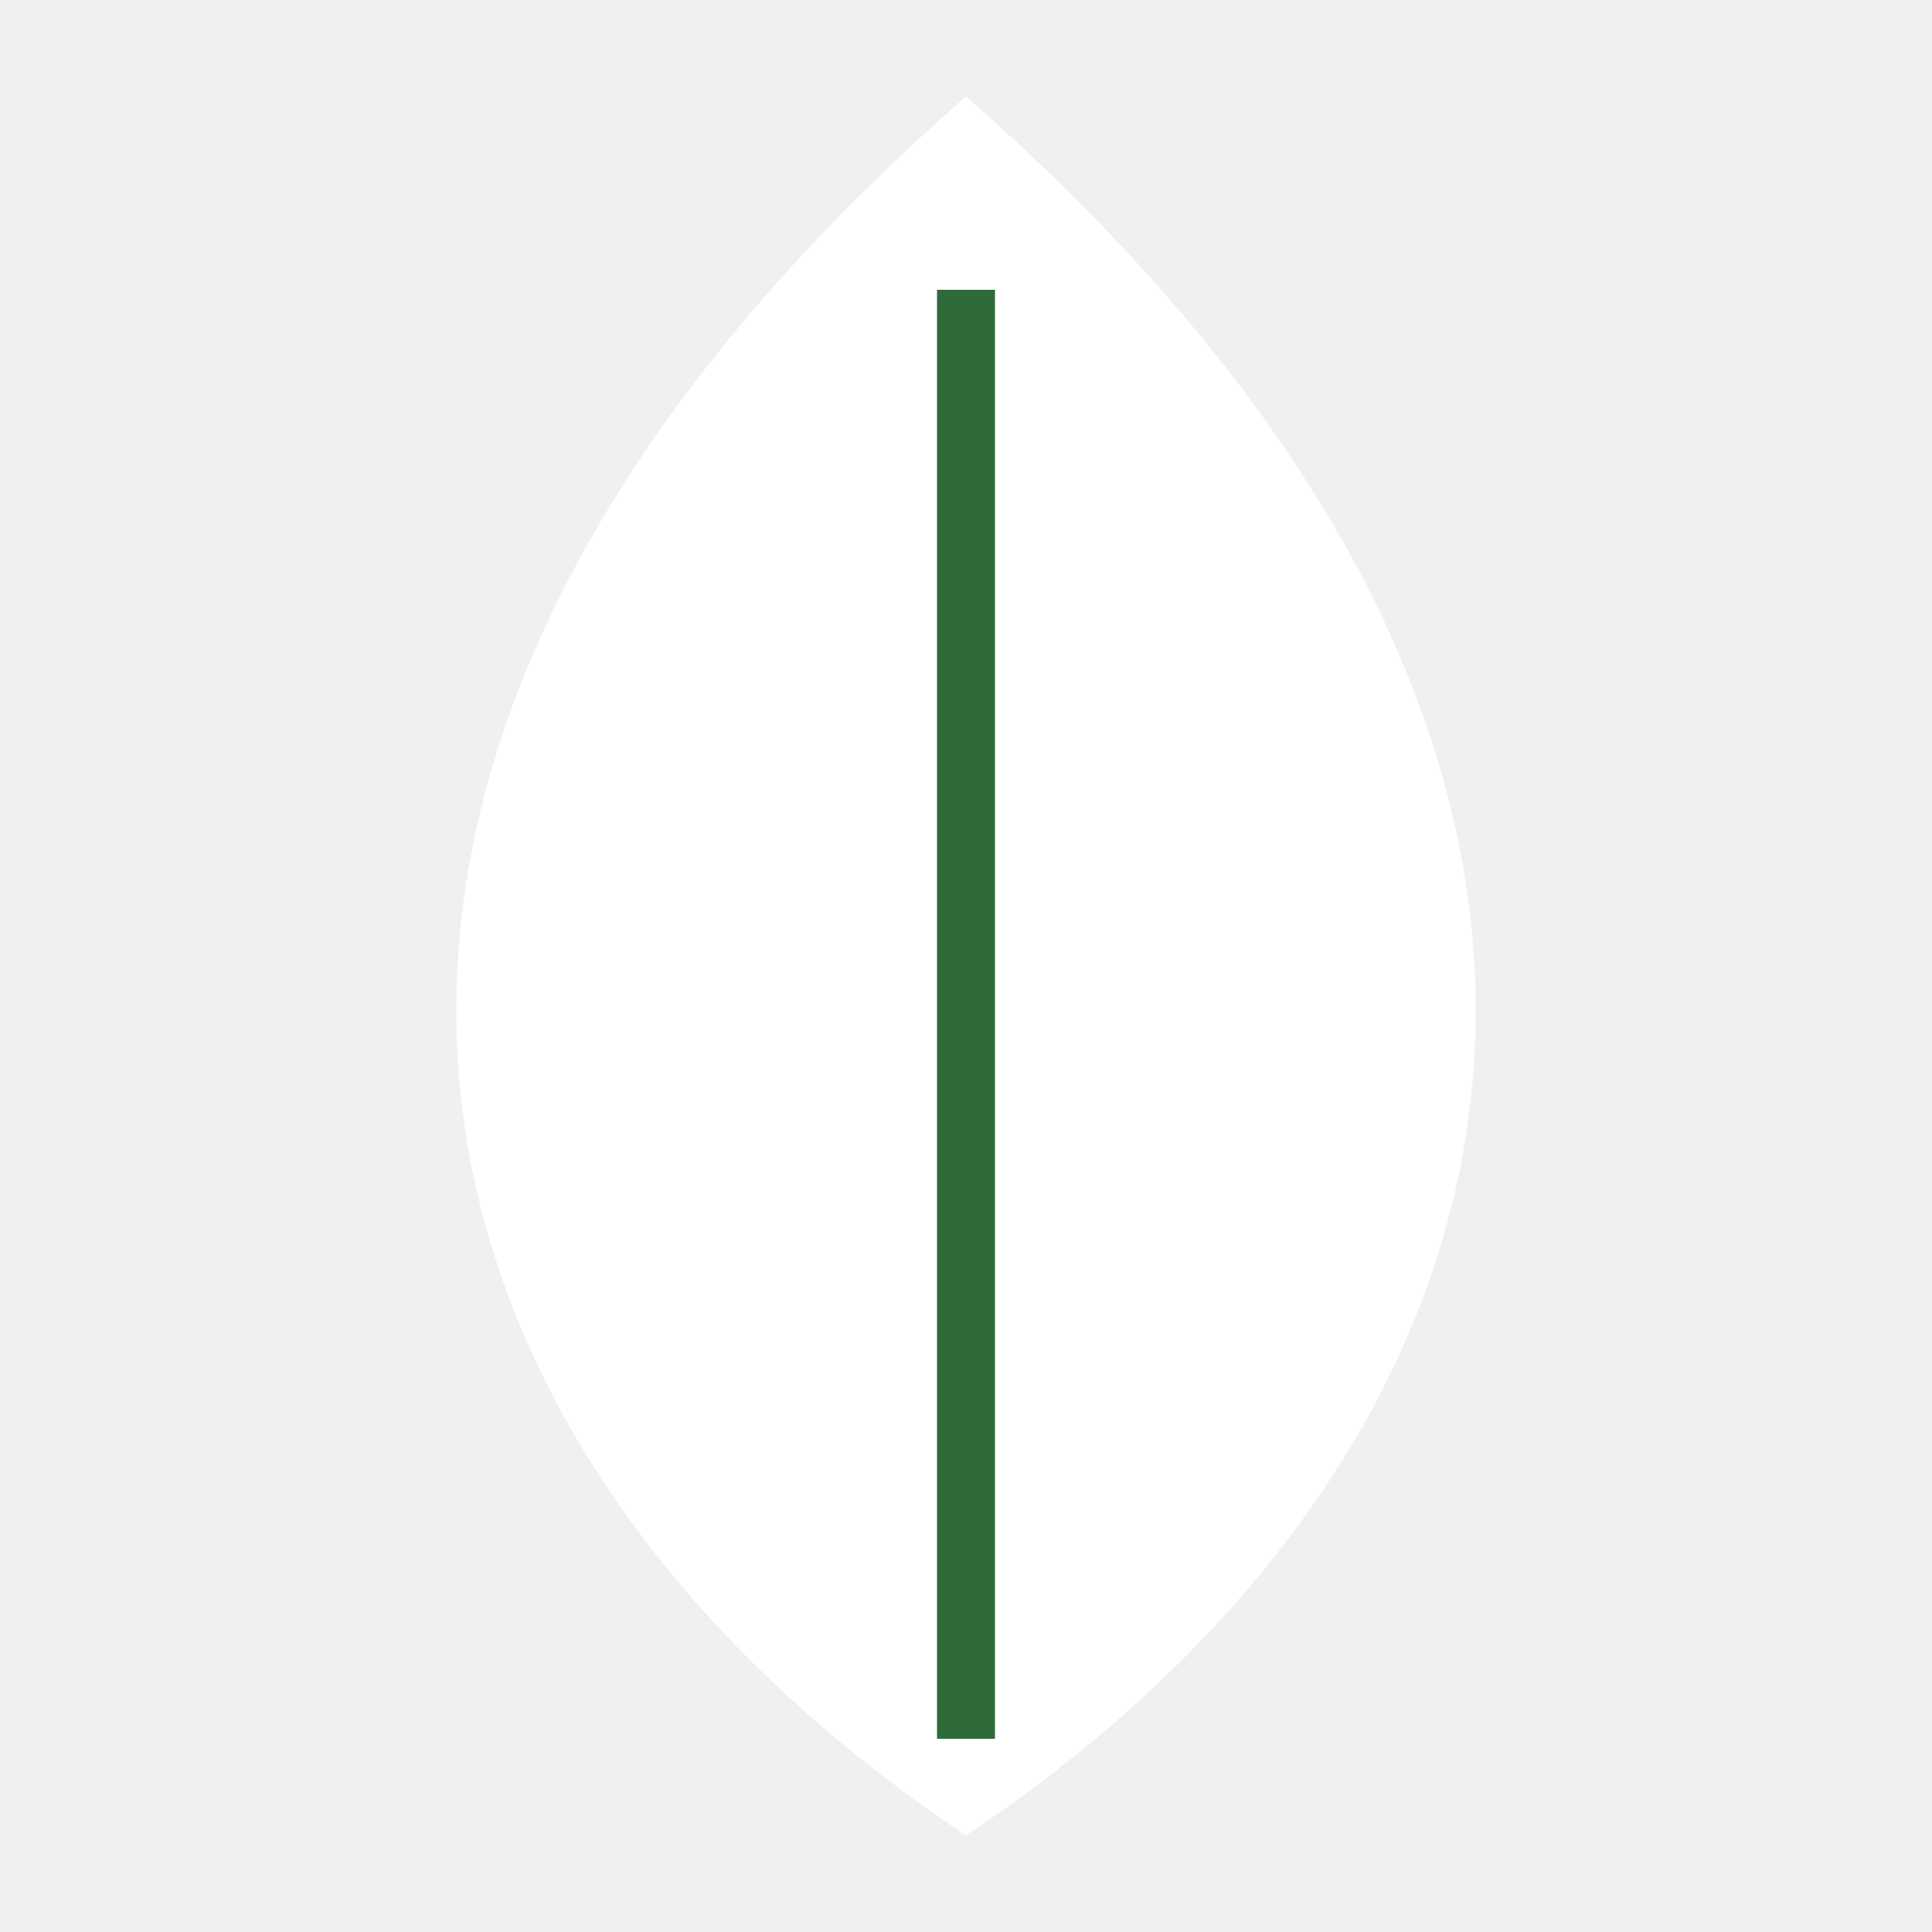
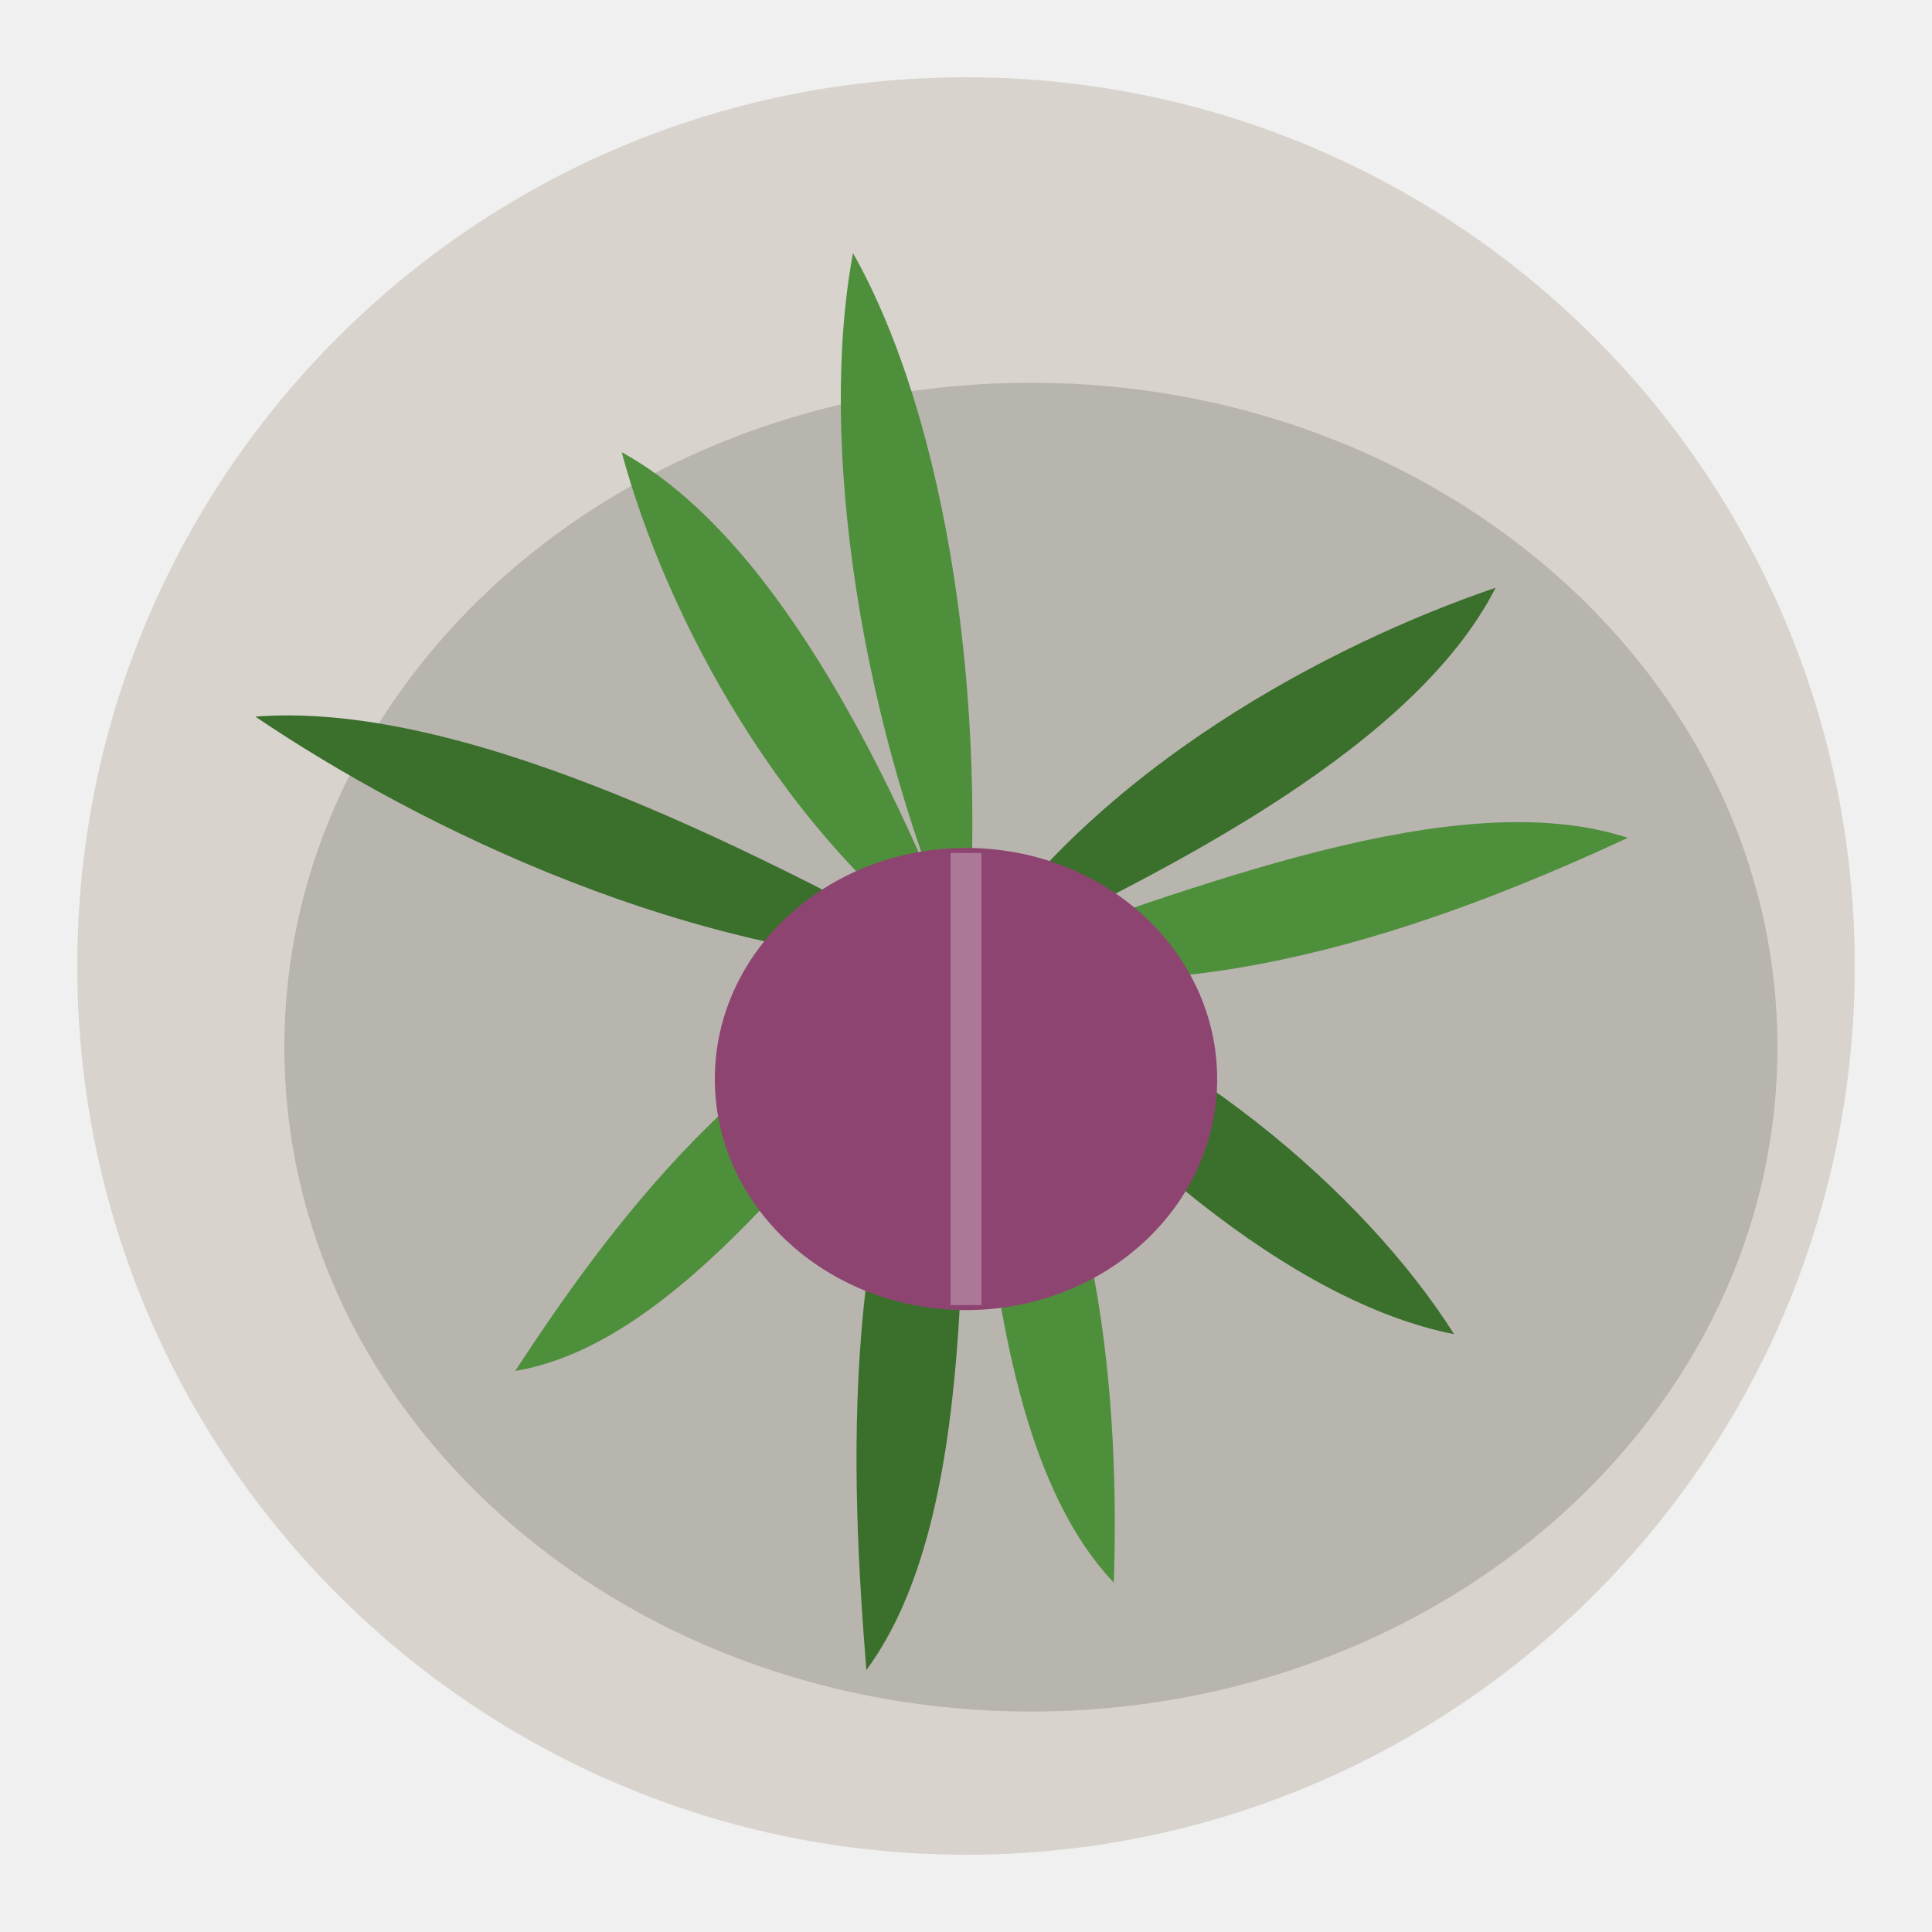
- <svg xmlns="http://www.w3.org/2000/svg" viewBox="0 0 100 100" role="img" aria-label="foglia decorativa">
-   <path d="M50 95C20 75 10 40 50 5c40 35 30 70 0 90Z" fill="#fff" />
-   <path d="M50 90V15" stroke="#2f6b3a" stroke-width="3" />
+ <svg xmlns="http://www.w3.org/2000/svg" viewBox="-50 -50 100 100" width="100" height="100" role="img" aria-label="cipolla_rossa">
+   <circle cx="0" cy="0" r="46" fill="#6b4e2a" opacity="0.18" />
+   <ellipse cx="3.36" cy="4.2" rx="38.64" ry="34.39" fill="rgba(0,0,0,.15)" />
+   <g transform="rotate(-9.42)">
+     <path d="M0 0 C 3.4 -13.08, 3.67 -28.02, 0.27 -37.36 C -3.13 -28.02, -3.4 -13.08, 0 0 Z" fill="#4e8f3c" />
+   </g>
+   <g transform="rotate(49.1)">
+     <path d="M0 0 C 3.4 -11.74, 6.55 -25.16, 3.15 -33.54 C -0.25 -25.16, -3.4 -11.74, 0 0 Z" fill="#3a6f2c" />
+   </g>
+   <g transform="rotate(86.65)">
+     <path d="M0 0 C 3.4 -12.11, -1.22 -25.94, -4.62 -34.59 C -8.02 -25.94, -3.4 -12.11, 0 0 Z" fill="#4e8f3c" />
+   </g>
+   <g transform="rotate(124.42)">
+     <path d="M0 0 C 3.4 -11.06, 4.84 -23.71, 1.44 -31.61 C -1.96 -23.71, -3.4 -11.06, 0 0 Z" fill="#3a6f2c" />
+   </g>
+   <g transform="rotate(159.15)">
+     <path d="M0 0 C 3.4 -11.39, 7.61 -24.41, 4.21 -32.55 C 0.81 -24.41, -3.4 -11.39, 0 0 Z" fill="#4e8f3c" />
+   </g>
+   <g transform="rotate(195.91)">
+     <path d="M0 0 C 3.4 -12.76, -1.63 -27.34, -5.03 -36.46 C -8.43 -27.34, -3.4 -12.76, 0 0 Z" fill="#3a6f2c" />
+   </g>
+   <g transform="rotate(236.91)">
+     <path d="M0 0 C 3.4 -10.85, -1.42 -23.25, -4.82 -30.99 C -8.22 -23.25, -3.4 -10.85, 0 0 Z" fill="#4e8f3c" />
+   </g>
+   <g transform="rotate(284.82)">
+     <path d="M0 0 C 3.4 -13.6, 6.47 -29.14, 3.07 -38.86 C -0.33 -29.14, -3.4 -13.6, 0 0 Z" fill="#3a6f2c" />
+   </g>
+   <g transform="rotate(321.82)">
+     <path d="M0 0 C 3.4 -11.17, 5.83 -23.94, 2.43 -31.92 C -0.97 -23.94, -3.4 -11.17, 0 0 Z" fill="#4e8f3c" />
+   </g>
+   <ellipse cx="0" cy="5.85" rx="13" ry="11.96" fill="#8e4470" />
+   <path d="M0 -5.85 V 17.55" stroke="rgba(255,255,255,.28)" stroke-width="1.6" />
</svg>
